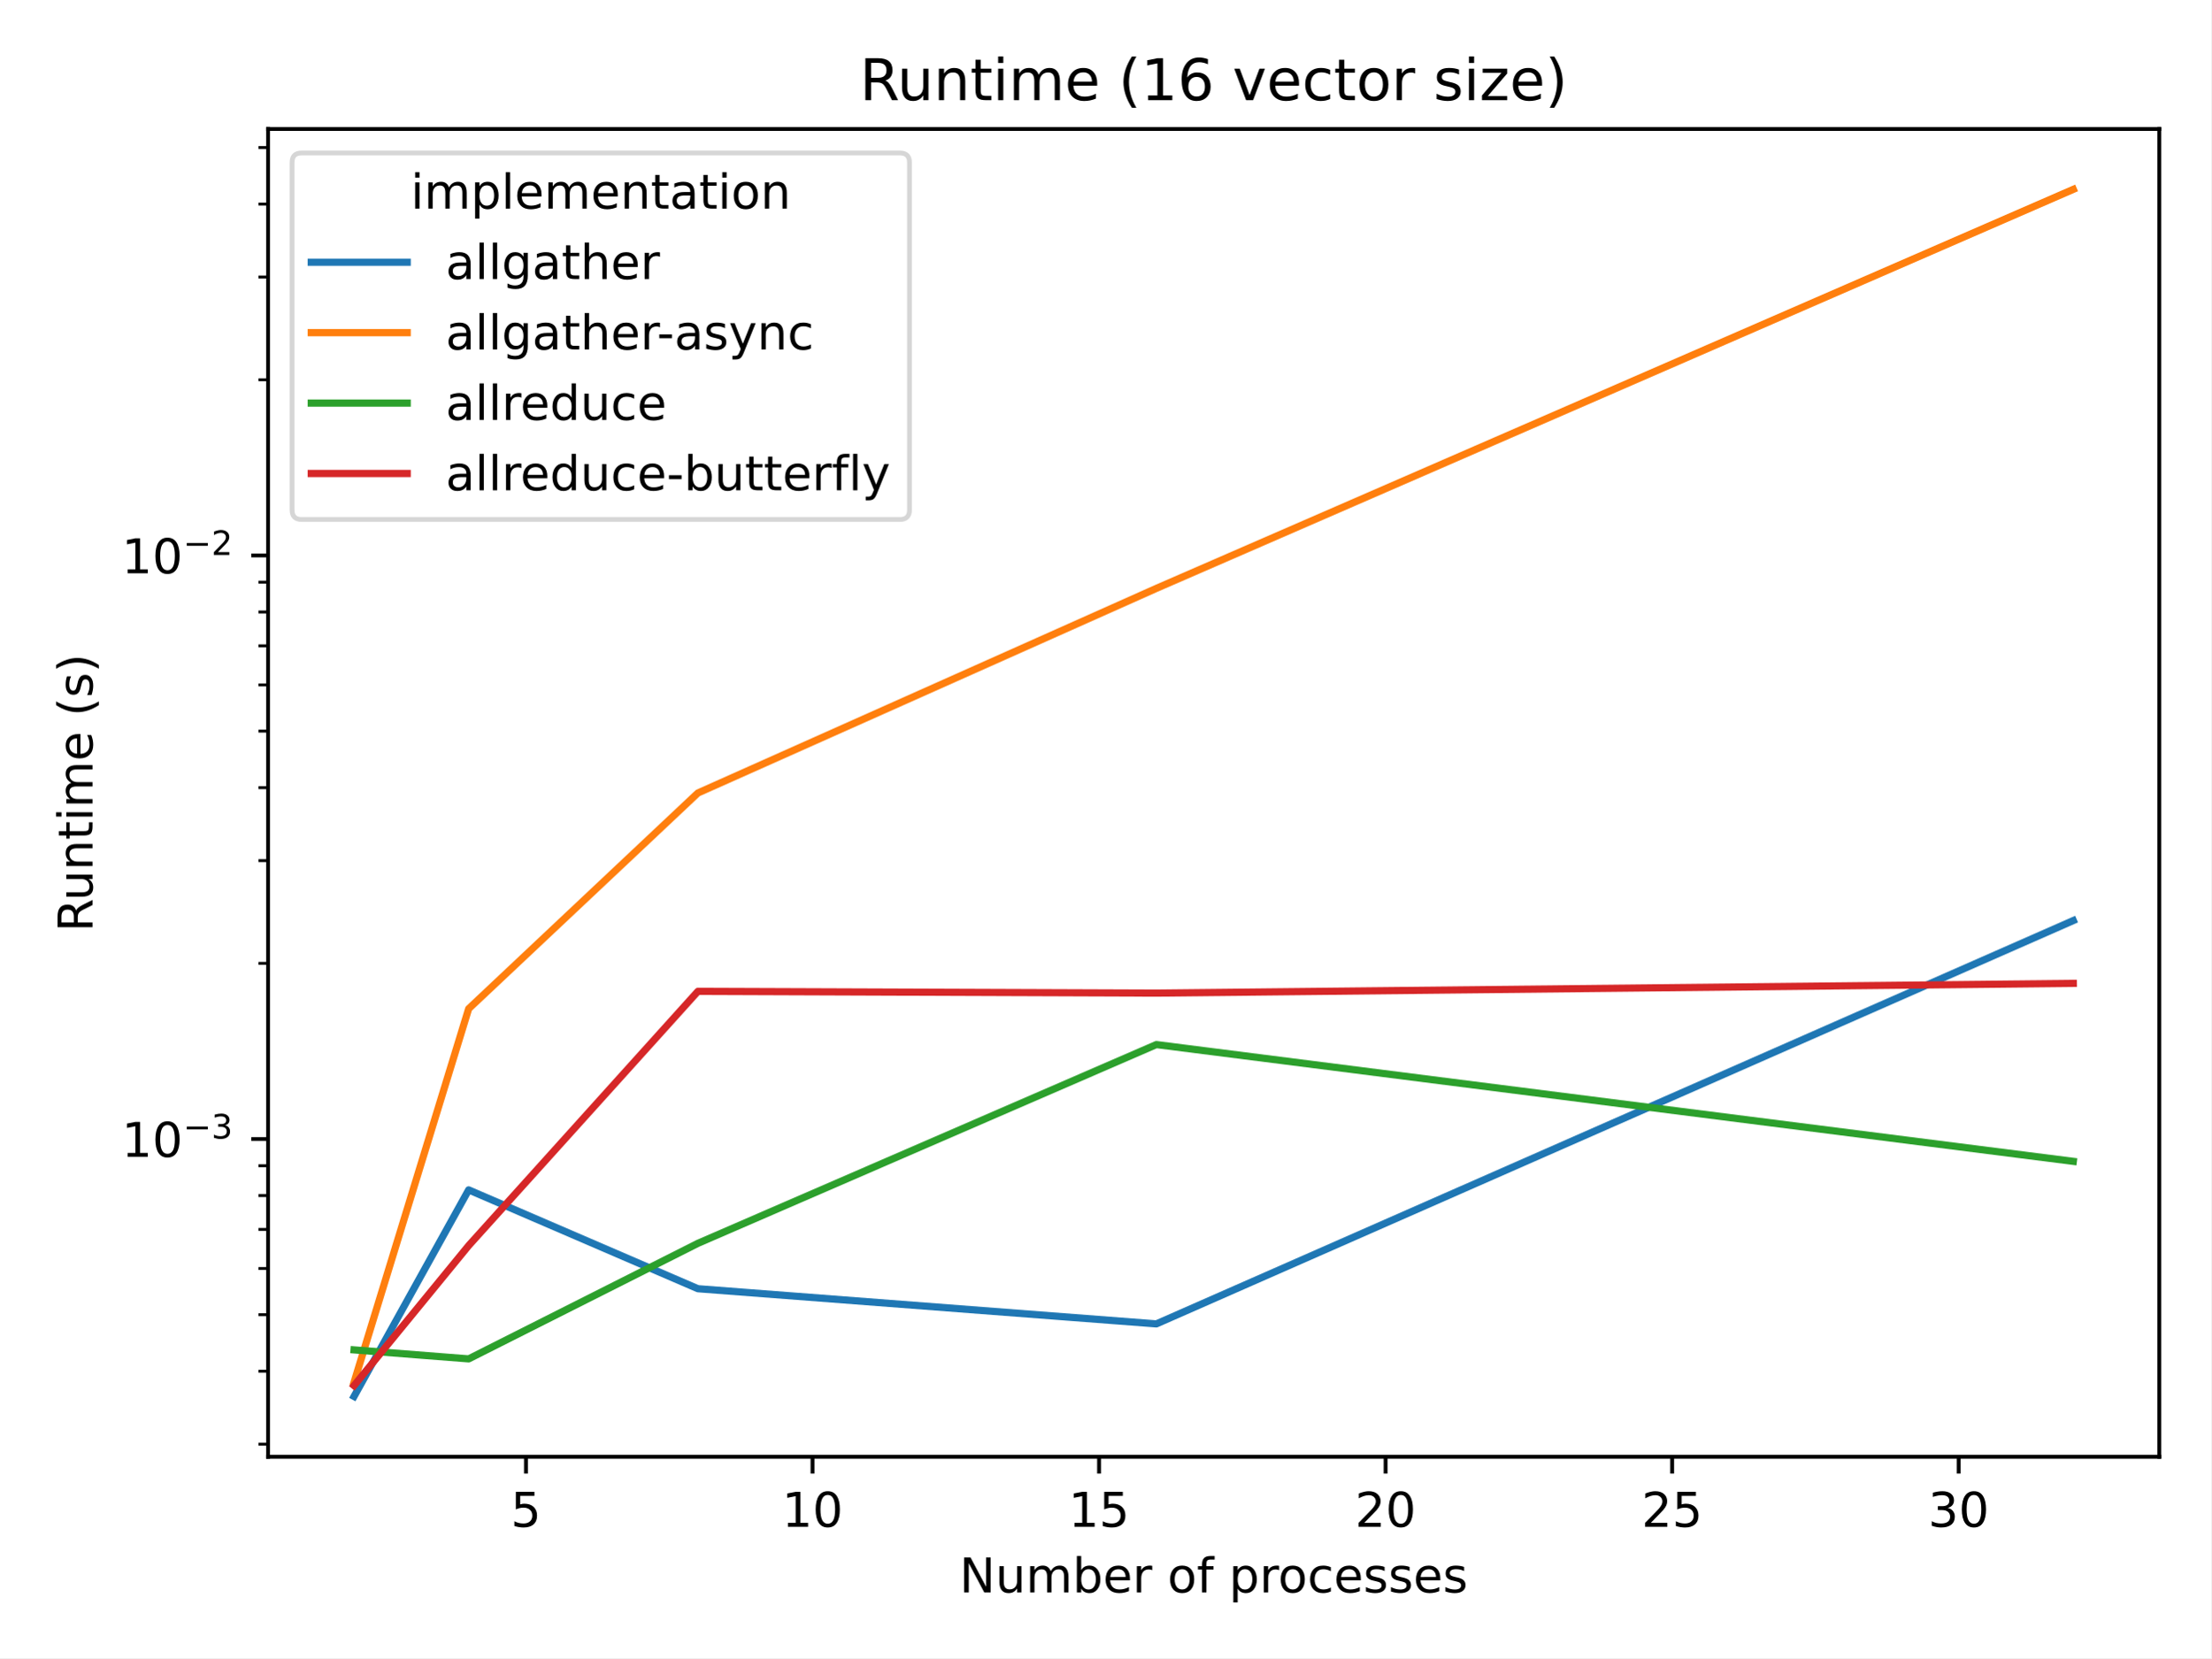
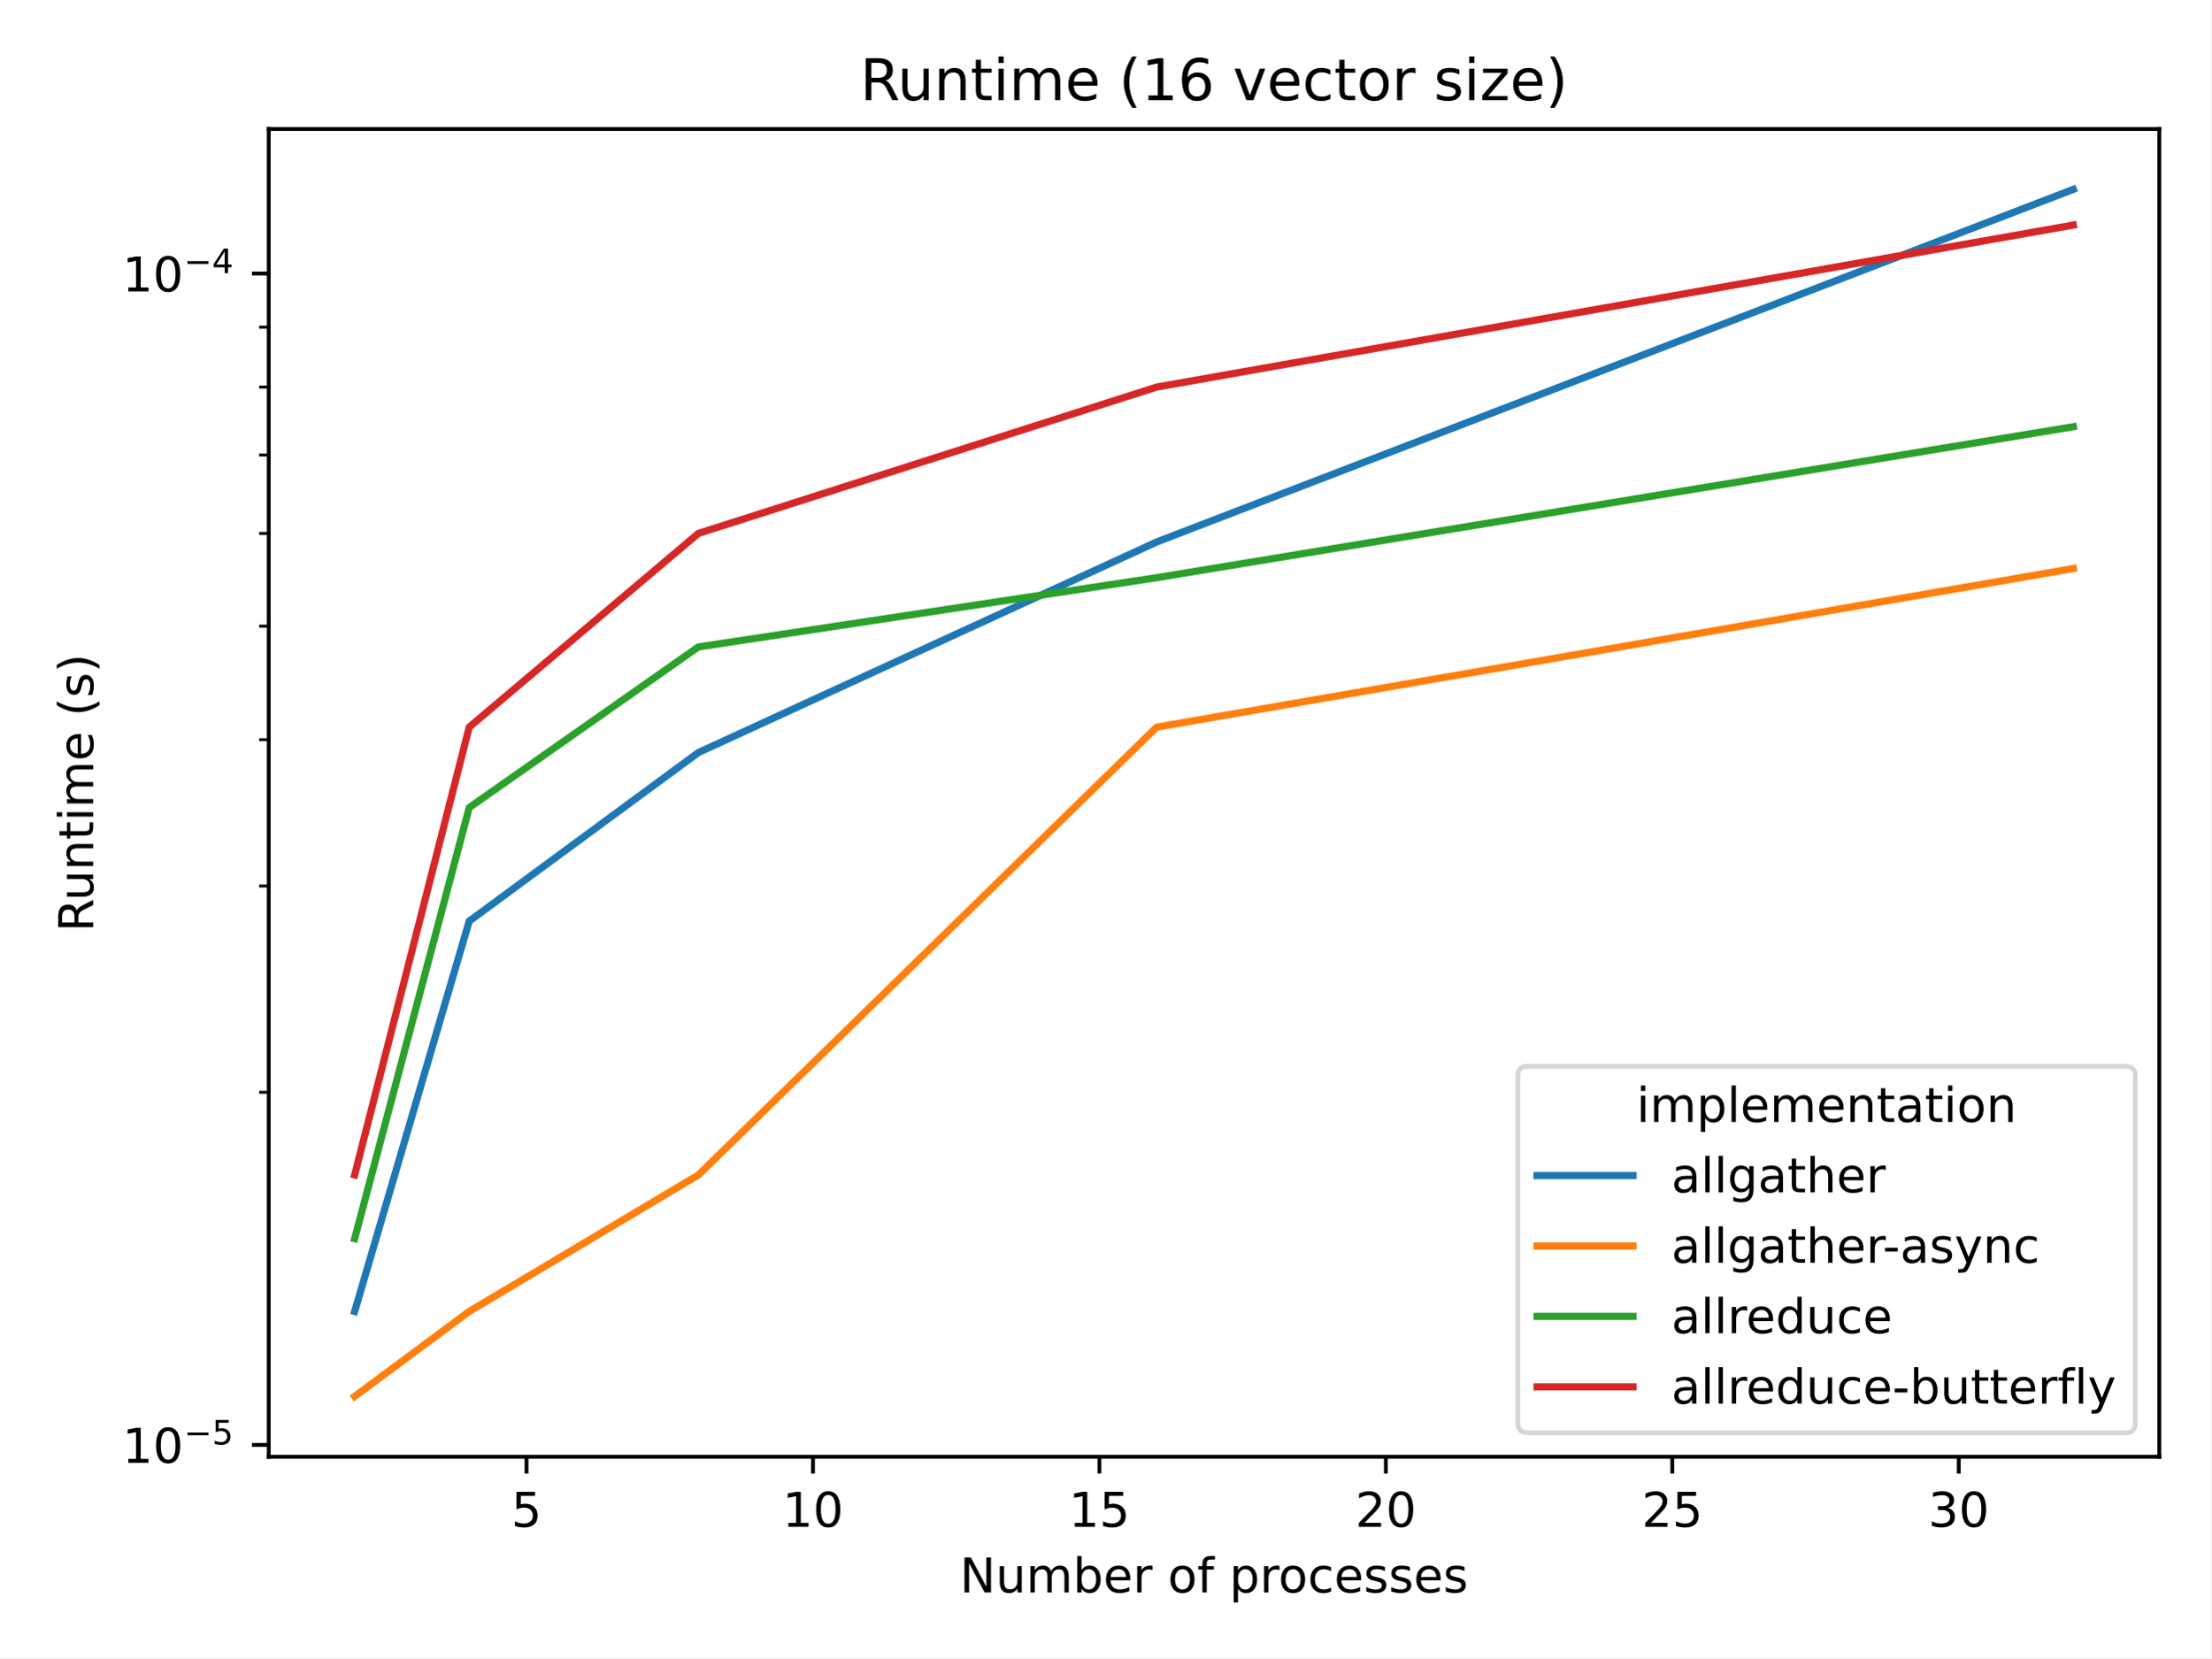
<svg xmlns="http://www.w3.org/2000/svg" xmlns:xlink="http://www.w3.org/1999/xlink" height="345.6pt" version="1.1" viewBox="0 0 460.8 345.6" width="460.8pt">
  <defs>
    <style type="text/css">*{stroke-linecap:butt;stroke-linejoin:round;}</style>
  </defs>
  <g id="figure_1">
    <g id="patch_1">
      <path d="M 0 345.6  L 460.8 345.6  L 460.8 0  L 0 0  z " style="fill:#ffffff;" />
    </g>
    <g id="axes_1">
      <g id="patch_2">
-         <path d="M 55.862 303.64  L 450 303.64  L 450 26.88  L 55.862 26.88  z " style="fill:#ffffff;" />
+         <path d="M 55.997 303.64  L 450 303.64  L 450 26.88  L 55.997 26.88  z " style="fill:#ffffff;" />
      </g>
      <g id="matplotlib.axis_1">
        <g id="xtick_1">
          <g id="line2d_1">
            <defs>
-               <path d="M 0 0  L 0 3.5  " id="maad6f6c522" style="stroke:#000000;stroke-width:0.8;" />
-             </defs>
-             <g>
-               <use style="stroke:#000000;stroke-width:0.8;" x="109.608" xlink:href="#maad6f6c522" y="303.64" />
+               <path d="M 0 0  L 0 3.5  " id="m0030976ac8" style="stroke:#000000;stroke-width:0.8;" />
+             </defs>
+             <g>
+               <use style="stroke:#000000;stroke-width:0.8;" x="109.725" xlink:href="#m0030976ac8" y="303.64" />
            </g>
          </g>
          <g id="text_1">
-             <g transform="translate(106.4269 318.2384)scale(0.1 -0.1)">
+             <g transform="translate(106.5435 318.2384)scale(0.1 -0.1)">
              <defs>
                <path d="M 691 4666  L 3169 4666  L 3169 4134  L 1269 4134  L 1269 2991  Q 1406 3038 1543 3061  Q 1681 3084 1819 3084  Q 2600 3084 3056 2656  Q 3513 2228 3513 1497  Q 3513 744 3044 326  Q 2575 -91 1722 -91  Q 1428 -91 1123 -41  Q 819 9 494 109  L 494 744  Q 775 591 1075 516  Q 1375 441 1709 441  Q 2250 441 2565 725  Q 2881 1009 2881 1497  Q 2881 1984 2565 2268  Q 2250 2553 1709 2553  Q 1456 2553 1204 2497  Q 953 2441 691 2322  L 691 4666  z " id="DejaVuSans-35" transform="scale(0.015625)" />
              </defs>
              <use xlink:href="#DejaVuSans-35" />
            </g>
          </g>
        </g>
        <g id="xtick_2">
          <g id="line2d_2">
            <g>
-               <use style="stroke:#000000;stroke-width:0.8;" x="169.326" xlink:href="#maad6f6c522" y="303.64" />
+               <use style="stroke:#000000;stroke-width:0.8;" x="169.422" xlink:href="#m0030976ac8" y="303.64" />
            </g>
          </g>
          <g id="text_2">
-             <g transform="translate(162.9635 318.2384)scale(0.1 -0.1)">
+             <g transform="translate(163.0596 318.2384)scale(0.1 -0.1)">
              <defs>
                <path d="M 794 531  L 1825 531  L 1825 4091  L 703 3866  L 703 4441  L 1819 4666  L 2450 4666  L 2450 531  L 3481 531  L 3481 0  L 794 0  L 794 531  z " id="DejaVuSans-31" transform="scale(0.015625)" />
                <path d="M 2034 4250  Q 1547 4250 1301 3770  Q 1056 3291 1056 2328  Q 1056 1369 1301 889  Q 1547 409 2034 409  Q 2525 409 2770 889  Q 3016 1369 3016 2328  Q 3016 3291 2770 3770  Q 2525 4250 2034 4250  z M 2034 4750  Q 2819 4750 3233 4129  Q 3647 3509 3647 2328  Q 3647 1150 3233 529  Q 2819 -91 2034 -91  Q 1250 -91 836 529  Q 422 1150 422 2328  Q 422 3509 836 4129  Q 1250 4750 2034 4750  z " id="DejaVuSans-30" transform="scale(0.015625)" />
              </defs>
              <use xlink:href="#DejaVuSans-31" />
              <use x="63.623" xlink:href="#DejaVuSans-30" />
            </g>
          </g>
        </g>
        <g id="xtick_3">
          <g id="line2d_3">
            <g>
-               <use style="stroke:#000000;stroke-width:0.8;" x="229.044" xlink:href="#maad6f6c522" y="303.64" />
+               <use style="stroke:#000000;stroke-width:0.8;" x="229.12" xlink:href="#m0030976ac8" y="303.64" />
            </g>
          </g>
          <g id="text_3">
-             <g transform="translate(222.6814 318.2384)scale(0.1 -0.1)">
+             <g transform="translate(222.7571 318.2384)scale(0.1 -0.1)">
              <use xlink:href="#DejaVuSans-31" />
              <use x="63.623" xlink:href="#DejaVuSans-35" />
            </g>
          </g>
        </g>
        <g id="xtick_4">
          <g id="line2d_4">
            <g>
-               <use style="stroke:#000000;stroke-width:0.8;" x="288.762" xlink:href="#maad6f6c522" y="303.64" />
+               <use style="stroke:#000000;stroke-width:0.8;" x="288.817" xlink:href="#m0030976ac8" y="303.64" />
            </g>
          </g>
          <g id="text_4">
-             <g transform="translate(282.3992 318.2384)scale(0.1 -0.1)">
+             <g transform="translate(282.4545 318.2384)scale(0.1 -0.1)">
              <defs>
                <path d="M 1228 531  L 3431 531  L 3431 0  L 469 0  L 469 531  Q 828 903 1448 1529  Q 2069 2156 2228 2338  Q 2531 2678 2651 2914  Q 2772 3150 2772 3378  Q 2772 3750 2511 3984  Q 2250 4219 1831 4219  Q 1534 4219 1204 4116  Q 875 4013 500 3803  L 500 4441  Q 881 4594 1212 4672  Q 1544 4750 1819 4750  Q 2544 4750 2975 4387  Q 3406 4025 3406 3419  Q 3406 3131 3298 2873  Q 3191 2616 2906 2266  Q 2828 2175 2409 1742  Q 1991 1309 1228 531  z " id="DejaVuSans-32" transform="scale(0.015625)" />
              </defs>
              <use xlink:href="#DejaVuSans-32" />
              <use x="63.623" xlink:href="#DejaVuSans-30" />
            </g>
          </g>
        </g>
        <g id="xtick_5">
          <g id="line2d_5">
            <g>
-               <use style="stroke:#000000;stroke-width:0.8;" x="348.48" xlink:href="#maad6f6c522" y="303.64" />
+               <use style="stroke:#000000;stroke-width:0.8;" x="348.514" xlink:href="#m0030976ac8" y="303.64" />
            </g>
          </g>
          <g id="text_5">
-             <g transform="translate(342.1171 318.2384)scale(0.1 -0.1)">
+             <g transform="translate(342.1519 318.2384)scale(0.1 -0.1)">
              <use xlink:href="#DejaVuSans-32" />
              <use x="63.623" xlink:href="#DejaVuSans-35" />
            </g>
          </g>
        </g>
        <g id="xtick_6">
          <g id="line2d_6">
            <g>
-               <use style="stroke:#000000;stroke-width:0.8;" x="408.197" xlink:href="#maad6f6c522" y="303.64" />
+               <use style="stroke:#000000;stroke-width:0.8;" x="408.212" xlink:href="#m0030976ac8" y="303.64" />
            </g>
          </g>
          <g id="text_6">
-             <g transform="translate(401.835 318.2384)scale(0.1 -0.1)">
+             <g transform="translate(401.8493 318.2384)scale(0.1 -0.1)">
              <defs>
                <path d="M 2597 2516  Q 3050 2419 3304 2112  Q 3559 1806 3559 1356  Q 3559 666 3084 287  Q 2609 -91 1734 -91  Q 1441 -91 1130 -33  Q 819 25 488 141  L 488 750  Q 750 597 1062 519  Q 1375 441 1716 441  Q 2309 441 2620 675  Q 2931 909 2931 1356  Q 2931 1769 2642 2001  Q 2353 2234 1838 2234  L 1294 2234  L 1294 2753  L 1863 2753  Q 2328 2753 2575 2939  Q 2822 3125 2822 3475  Q 2822 3834 2567 4026  Q 2313 4219 1838 4219  Q 1578 4219 1281 4162  Q 984 4106 628 3988  L 628 4550  Q 988 4650 1302 4700  Q 1616 4750 1894 4750  Q 2613 4750 3031 4423  Q 3450 4097 3450 3541  Q 3450 3153 3228 2886  Q 3006 2619 2597 2516  z " id="DejaVuSans-33" transform="scale(0.015625)" />
              </defs>
              <use xlink:href="#DejaVuSans-33" />
              <use x="63.623" xlink:href="#DejaVuSans-30" />
            </g>
          </g>
        </g>
        <g id="text_7">
-           <g transform="translate(199.9545 331.9166)scale(0.1 -0.1)">
+           <g transform="translate(200.022 331.9166)scale(0.1 -0.1)">
            <defs>
              <path d="M 628 4666  L 1478 4666  L 3547 763  L 3547 4666  L 4159 4666  L 4159 0  L 3309 0  L 1241 3903  L 1241 0  L 628 0  L 628 4666  z " id="DejaVuSans-4e" transform="scale(0.015625)" />
              <path d="M 544 1381  L 544 3500  L 1119 3500  L 1119 1403  Q 1119 906 1312 657  Q 1506 409 1894 409  Q 2359 409 2629 706  Q 2900 1003 2900 1516  L 2900 3500  L 3475 3500  L 3475 0  L 2900 0  L 2900 538  Q 2691 219 2414 64  Q 2138 -91 1772 -91  Q 1169 -91 856 284  Q 544 659 544 1381  z M 1991 3584  L 1991 3584  z " id="DejaVuSans-75" transform="scale(0.015625)" />
              <path d="M 3328 2828  Q 3544 3216 3844 3400  Q 4144 3584 4550 3584  Q 5097 3584 5394 3201  Q 5691 2819 5691 2113  L 5691 0  L 5113 0  L 5113 2094  Q 5113 2597 4934 2840  Q 4756 3084 4391 3084  Q 3944 3084 3684 2787  Q 3425 2491 3425 1978  L 3425 0  L 2847 0  L 2847 2094  Q 2847 2600 2669 2842  Q 2491 3084 2119 3084  Q 1678 3084 1418 2786  Q 1159 2488 1159 1978  L 1159 0  L 581 0  L 581 3500  L 1159 3500  L 1159 2956  Q 1356 3278 1631 3431  Q 1906 3584 2284 3584  Q 2666 3584 2933 3390  Q 3200 3197 3328 2828  z " id="DejaVuSans-6d" transform="scale(0.015625)" />
              <path d="M 3116 1747  Q 3116 2381 2855 2742  Q 2594 3103 2138 3103  Q 1681 3103 1420 2742  Q 1159 2381 1159 1747  Q 1159 1113 1420 752  Q 1681 391 2138 391  Q 2594 391 2855 752  Q 3116 1113 3116 1747  z M 1159 2969  Q 1341 3281 1617 3432  Q 1894 3584 2278 3584  Q 2916 3584 3314 3078  Q 3713 2572 3713 1747  Q 3713 922 3314 415  Q 2916 -91 2278 -91  Q 1894 -91 1617 61  Q 1341 213 1159 525  L 1159 0  L 581 0  L 581 4863  L 1159 4863  L 1159 2969  z " id="DejaVuSans-62" transform="scale(0.015625)" />
              <path d="M 3597 1894  L 3597 1613  L 953 1613  Q 991 1019 1311 708  Q 1631 397 2203 397  Q 2534 397 2845 478  Q 3156 559 3463 722  L 3463 178  Q 3153 47 2828 -22  Q 2503 -91 2169 -91  Q 1331 -91 842 396  Q 353 884 353 1716  Q 353 2575 817 3079  Q 1281 3584 2069 3584  Q 2775 3584 3186 3129  Q 3597 2675 3597 1894  z M 3022 2063  Q 3016 2534 2758 2815  Q 2500 3097 2075 3097  Q 1594 3097 1305 2825  Q 1016 2553 972 2059  L 3022 2063  z " id="DejaVuSans-65" transform="scale(0.015625)" />
              <path d="M 2631 2963  Q 2534 3019 2420 3045  Q 2306 3072 2169 3072  Q 1681 3072 1420 2755  Q 1159 2438 1159 1844  L 1159 0  L 581 0  L 581 3500  L 1159 3500  L 1159 2956  Q 1341 3275 1631 3429  Q 1922 3584 2338 3584  Q 2397 3584 2469 3576  Q 2541 3569 2628 3553  L 2631 2963  z " id="DejaVuSans-72" transform="scale(0.015625)" />
              <path id="DejaVuSans-20" transform="scale(0.015625)" />
              <path d="M 1959 3097  Q 1497 3097 1228 2736  Q 959 2375 959 1747  Q 959 1119 1226 758  Q 1494 397 1959 397  Q 2419 397 2687 759  Q 2956 1122 2956 1747  Q 2956 2369 2687 2733  Q 2419 3097 1959 3097  z M 1959 3584  Q 2709 3584 3137 3096  Q 3566 2609 3566 1747  Q 3566 888 3137 398  Q 2709 -91 1959 -91  Q 1206 -91 779 398  Q 353 888 353 1747  Q 353 2609 779 3096  Q 1206 3584 1959 3584  z " id="DejaVuSans-6f" transform="scale(0.015625)" />
              <path d="M 2375 4863  L 2375 4384  L 1825 4384  Q 1516 4384 1395 4259  Q 1275 4134 1275 3809  L 1275 3500  L 2222 3500  L 2222 3053  L 1275 3053  L 1275 0  L 697 0  L 697 3053  L 147 3053  L 147 3500  L 697 3500  L 697 3744  Q 697 4328 969 4595  Q 1241 4863 1831 4863  L 2375 4863  z " id="DejaVuSans-66" transform="scale(0.015625)" />
              <path d="M 1159 525  L 1159 -1331  L 581 -1331  L 581 3500  L 1159 3500  L 1159 2969  Q 1341 3281 1617 3432  Q 1894 3584 2278 3584  Q 2916 3584 3314 3078  Q 3713 2572 3713 1747  Q 3713 922 3314 415  Q 2916 -91 2278 -91  Q 1894 -91 1617 61  Q 1341 213 1159 525  z M 3116 1747  Q 3116 2381 2855 2742  Q 2594 3103 2138 3103  Q 1681 3103 1420 2742  Q 1159 2381 1159 1747  Q 1159 1113 1420 752  Q 1681 391 2138 391  Q 2594 391 2855 752  Q 3116 1113 3116 1747  z " id="DejaVuSans-70" transform="scale(0.015625)" />
              <path d="M 3122 3366  L 3122 2828  Q 2878 2963 2633 3030  Q 2388 3097 2138 3097  Q 1578 3097 1268 2742  Q 959 2388 959 1747  Q 959 1106 1268 751  Q 1578 397 2138 397  Q 2388 397 2633 464  Q 2878 531 3122 666  L 3122 134  Q 2881 22 2623 -34  Q 2366 -91 2075 -91  Q 1284 -91 818 406  Q 353 903 353 1747  Q 353 2603 823 3093  Q 1294 3584 2113 3584  Q 2378 3584 2631 3529  Q 2884 3475 3122 3366  z " id="DejaVuSans-63" transform="scale(0.015625)" />
              <path d="M 2834 3397  L 2834 2853  Q 2591 2978 2328 3040  Q 2066 3103 1784 3103  Q 1356 3103 1142 2972  Q 928 2841 928 2578  Q 928 2378 1081 2264  Q 1234 2150 1697 2047  L 1894 2003  Q 2506 1872 2764 1633  Q 3022 1394 3022 966  Q 3022 478 2636 193  Q 2250 -91 1575 -91  Q 1294 -91 989 -36  Q 684 19 347 128  L 347 722  Q 666 556 975 473  Q 1284 391 1588 391  Q 1994 391 2212 530  Q 2431 669 2431 922  Q 2431 1156 2273 1281  Q 2116 1406 1581 1522  L 1381 1569  Q 847 1681 609 1914  Q 372 2147 372 2553  Q 372 3047 722 3315  Q 1072 3584 1716 3584  Q 2034 3584 2315 3537  Q 2597 3491 2834 3397  z " id="DejaVuSans-73" transform="scale(0.015625)" />
            </defs>
            <use xlink:href="#DejaVuSans-4e" />
            <use x="74.805" xlink:href="#DejaVuSans-75" />
            <use x="138.184" xlink:href="#DejaVuSans-6d" />
            <use x="235.596" xlink:href="#DejaVuSans-62" />
            <use x="299.072" xlink:href="#DejaVuSans-65" />
            <use x="360.596" xlink:href="#DejaVuSans-72" />
            <use x="401.709" xlink:href="#DejaVuSans-20" />
            <use x="433.496" xlink:href="#DejaVuSans-6f" />
            <use x="494.678" xlink:href="#DejaVuSans-66" />
            <use x="529.883" xlink:href="#DejaVuSans-20" />
            <use x="561.67" xlink:href="#DejaVuSans-70" />
            <use x="625.146" xlink:href="#DejaVuSans-72" />
            <use x="664.01" xlink:href="#DejaVuSans-6f" />
            <use x="725.191" xlink:href="#DejaVuSans-63" />
            <use x="780.172" xlink:href="#DejaVuSans-65" />
            <use x="841.695" xlink:href="#DejaVuSans-73" />
            <use x="893.795" xlink:href="#DejaVuSans-73" />
            <use x="945.895" xlink:href="#DejaVuSans-65" />
            <use x="1007.418" xlink:href="#DejaVuSans-73" />
          </g>
        </g>
      </g>
      <g id="matplotlib.axis_2">
        <g id="ytick_1">
          <g id="line2d_7">
            <defs>
-               <path d="M 0 0  L -3.5 0  " id="m3a65d81399" style="stroke:#000000;stroke-width:0.8;" />
-             </defs>
-             <g>
-               <use style="stroke:#000000;stroke-width:0.8;" x="55.862" xlink:href="#m3a65d81399" y="237.41" />
+               <path d="M 0 0  L -3.5 0  " id="m71961cec81" style="stroke:#000000;stroke-width:0.8;" />
+             </defs>
+             <g>
+               <use style="stroke:#000000;stroke-width:0.8;" x="55.997" xlink:href="#m71961cec81" y="301.166" />
            </g>
          </g>
          <g id="text_8">
-             <g transform="translate(25.36205 241.2093)scale(0.1 -0.1)">
+             <g transform="translate(25.49705 304.9655)scale(0.1 -0.1)">
              <defs>
                <path d="M 678 2272  L 4684 2272  L 4684 1741  L 678 1741  L 678 2272  z " id="DejaVuSans-2212" transform="scale(0.015625)" />
              </defs>
-               <use transform="translate(0 0.765625)" xlink:href="#DejaVuSans-31" />
-               <use transform="translate(63.62305 0.765625)" xlink:href="#DejaVuSans-30" />
-               <use transform="translate(128.2031 39.04688)scale(0.7)" xlink:href="#DejaVuSans-2212" />
-               <use transform="translate(186.8555 39.04688)scale(0.7)" xlink:href="#DejaVuSans-33" />
+               <use transform="translate(0 0.684375)" xlink:href="#DejaVuSans-31" />
+               <use transform="translate(63.62305 0.684375)" xlink:href="#DejaVuSans-30" />
+               <use transform="translate(128.2031 38.96563)scale(0.7)" xlink:href="#DejaVuSans-2212" />
+               <use transform="translate(186.8555 38.96563)scale(0.7)" xlink:href="#DejaVuSans-35" />
            </g>
          </g>
        </g>
        <g id="ytick_2">
          <g id="line2d_8">
            <g>
-               <use style="stroke:#000000;stroke-width:0.8;" x="55.862" xlink:href="#m3a65d81399" y="115.769" />
+               <use style="stroke:#000000;stroke-width:0.8;" x="55.997" xlink:href="#m71961cec81" y="57.01" />
            </g>
          </g>
          <g id="text_9">
-             <g transform="translate(25.36205 119.5684)scale(0.1 -0.1)">
-               <use transform="translate(0 0.765625)" xlink:href="#DejaVuSans-31" />
-               <use transform="translate(63.62305 0.765625)" xlink:href="#DejaVuSans-30" />
-               <use transform="translate(128.2031 39.04688)scale(0.7)" xlink:href="#DejaVuSans-2212" />
-               <use transform="translate(186.8555 39.04688)scale(0.7)" xlink:href="#DejaVuSans-32" />
+             <g transform="translate(25.49705 60.80963)scale(0.1 -0.1)">
+               <defs>
+                 <path d="M 2419 4116  L 825 1625  L 2419 1625  L 2419 4116  z M 2253 4666  L 3047 4666  L 3047 1625  L 3713 1625  L 3713 1100  L 3047 1100  L 3047 0  L 2419 0  L 2419 1100  L 313 1100  L 313 1709  L 2253 4666  z " id="DejaVuSans-34" transform="scale(0.015625)" />
+               </defs>
+               <use transform="translate(0 0.684375)" xlink:href="#DejaVuSans-31" />
+               <use transform="translate(63.62305 0.684375)" xlink:href="#DejaVuSans-30" />
+               <use transform="translate(128.2031 38.96563)scale(0.7)" xlink:href="#DejaVuSans-2212" />
+               <use transform="translate(186.8555 38.96563)scale(0.7)" xlink:href="#DejaVuSans-34" />
            </g>
          </g>
        </g>
        <g id="ytick_3">
          <g id="line2d_9">
            <defs>
-               <path d="M 0 0  L -2 0  " id="mb034d1aa87" style="stroke:#000000;stroke-width:0.6;" />
-             </defs>
-             <g>
-               <use style="stroke:#000000;stroke-width:0.6;" x="55.862" xlink:href="#mb034d1aa87" y="301.014" />
+               <path d="M 0 0  L -2 0  " id="me37817bc65" style="stroke:#000000;stroke-width:0.6;" />
+             </defs>
+             <g>
+               <use style="stroke:#000000;stroke-width:0.6;" x="55.997" xlink:href="#me37817bc65" y="227.668" />
            </g>
          </g>
        </g>
        <g id="ytick_4">
          <g id="line2d_10">
            <g>
-               <use style="stroke:#000000;stroke-width:0.6;" x="55.862" xlink:href="#mb034d1aa87" y="285.816" />
+               <use style="stroke:#000000;stroke-width:0.6;" x="55.997" xlink:href="#me37817bc65" y="184.674" />
            </g>
          </g>
        </g>
        <g id="ytick_5">
          <g id="line2d_11">
            <g>
-               <use style="stroke:#000000;stroke-width:0.6;" x="55.862" xlink:href="#mb034d1aa87" y="274.028" />
+               <use style="stroke:#000000;stroke-width:0.6;" x="55.997" xlink:href="#me37817bc65" y="154.17" />
            </g>
          </g>
        </g>
        <g id="ytick_6">
          <g id="line2d_12">
            <g>
-               <use style="stroke:#000000;stroke-width:0.6;" x="55.862" xlink:href="#mb034d1aa87" y="264.396" />
+               <use style="stroke:#000000;stroke-width:0.6;" x="55.997" xlink:href="#me37817bc65" y="130.509" />
            </g>
          </g>
        </g>
        <g id="ytick_7">
          <g id="line2d_13">
            <g>
-               <use style="stroke:#000000;stroke-width:0.6;" x="55.862" xlink:href="#mb034d1aa87" y="256.252" />
+               <use style="stroke:#000000;stroke-width:0.6;" x="55.997" xlink:href="#me37817bc65" y="111.176" />
            </g>
          </g>
        </g>
        <g id="ytick_8">
          <g id="line2d_14">
            <g>
-               <use style="stroke:#000000;stroke-width:0.6;" x="55.862" xlink:href="#mb034d1aa87" y="249.198" />
+               <use style="stroke:#000000;stroke-width:0.6;" x="55.997" xlink:href="#me37817bc65" y="94.831" />
            </g>
          </g>
        </g>
        <g id="ytick_9">
          <g id="line2d_15">
            <g>
-               <use style="stroke:#000000;stroke-width:0.6;" x="55.862" xlink:href="#mb034d1aa87" y="242.976" />
+               <use style="stroke:#000000;stroke-width:0.6;" x="55.997" xlink:href="#me37817bc65" y="80.672" />
            </g>
          </g>
        </g>
        <g id="ytick_10">
          <g id="line2d_16">
            <g>
-               <use style="stroke:#000000;stroke-width:0.6;" x="55.862" xlink:href="#mb034d1aa87" y="200.793" />
-             </g>
-           </g>
-         </g>
-         <g id="ytick_11">
-           <g id="line2d_17">
-             <g>
-               <use style="stroke:#000000;stroke-width:0.6;" x="55.862" xlink:href="#mb034d1aa87" y="179.373" />
-             </g>
-           </g>
-         </g>
-         <g id="ytick_12">
-           <g id="line2d_18">
-             <g>
-               <use style="stroke:#000000;stroke-width:0.6;" x="55.862" xlink:href="#mb034d1aa87" y="164.175" />
-             </g>
-           </g>
-         </g>
-         <g id="ytick_13">
-           <g id="line2d_19">
-             <g>
-               <use style="stroke:#000000;stroke-width:0.6;" x="55.862" xlink:href="#mb034d1aa87" y="152.387" />
-             </g>
-           </g>
-         </g>
-         <g id="ytick_14">
-           <g id="line2d_20">
-             <g>
-               <use style="stroke:#000000;stroke-width:0.6;" x="55.862" xlink:href="#mb034d1aa87" y="142.755" />
-             </g>
-           </g>
-         </g>
-         <g id="ytick_15">
-           <g id="line2d_21">
-             <g>
-               <use style="stroke:#000000;stroke-width:0.6;" x="55.862" xlink:href="#mb034d1aa87" y="134.612" />
-             </g>
-           </g>
-         </g>
-         <g id="ytick_16">
-           <g id="line2d_22">
-             <g>
-               <use style="stroke:#000000;stroke-width:0.6;" x="55.862" xlink:href="#mb034d1aa87" y="127.557" />
-             </g>
-           </g>
-         </g>
-         <g id="ytick_17">
-           <g id="line2d_23">
-             <g>
-               <use style="stroke:#000000;stroke-width:0.6;" x="55.862" xlink:href="#mb034d1aa87" y="121.335" />
-             </g>
-           </g>
-         </g>
-         <g id="ytick_18">
-           <g id="line2d_24">
-             <g>
-               <use style="stroke:#000000;stroke-width:0.6;" x="55.862" xlink:href="#mb034d1aa87" y="79.152" />
-             </g>
-           </g>
-         </g>
-         <g id="ytick_19">
-           <g id="line2d_25">
-             <g>
-               <use style="stroke:#000000;stroke-width:0.6;" x="55.862" xlink:href="#mb034d1aa87" y="57.732" />
-             </g>
-           </g>
-         </g>
-         <g id="ytick_20">
-           <g id="line2d_26">
-             <g>
-               <use style="stroke:#000000;stroke-width:0.6;" x="55.862" xlink:href="#mb034d1aa87" y="42.534" />
-             </g>
-           </g>
-         </g>
-         <g id="ytick_21">
-           <g id="line2d_27">
-             <g>
-               <use style="stroke:#000000;stroke-width:0.6;" x="55.862" xlink:href="#mb034d1aa87" y="30.746" />
+               <use style="stroke:#000000;stroke-width:0.6;" x="55.997" xlink:href="#me37817bc65" y="68.182" />
            </g>
          </g>
        </g>
        <g id="text_10">
-           <g transform="translate(19.28237 194.2381)rotate(-90)scale(0.1 -0.1)">
+           <g transform="translate(19.41737 194.2381)rotate(-90)scale(0.1 -0.1)">
            <defs>
              <path d="M 2841 2188  Q 3044 2119 3236 1894  Q 3428 1669 3622 1275  L 4263 0  L 3584 0  L 2988 1197  Q 2756 1666 2539 1819  Q 2322 1972 1947 1972  L 1259 1972  L 1259 0  L 628 0  L 628 4666  L 2053 4666  Q 2853 4666 3247 4331  Q 3641 3997 3641 3322  Q 3641 2881 3436 2590  Q 3231 2300 2841 2188  z M 1259 4147  L 1259 2491  L 2053 2491  Q 2509 2491 2742 2702  Q 2975 2913 2975 3322  Q 2975 3731 2742 3939  Q 2509 4147 2053 4147  L 1259 4147  z " id="DejaVuSans-52" transform="scale(0.015625)" />
              <path d="M 3513 2113  L 3513 0  L 2938 0  L 2938 2094  Q 2938 2591 2744 2837  Q 2550 3084 2163 3084  Q 1697 3084 1428 2787  Q 1159 2491 1159 1978  L 1159 0  L 581 0  L 581 3500  L 1159 3500  L 1159 2956  Q 1366 3272 1645 3428  Q 1925 3584 2291 3584  Q 2894 3584 3203 3211  Q 3513 2838 3513 2113  z " id="DejaVuSans-6e" transform="scale(0.015625)" />
              <path d="M 1172 4494  L 1172 3500  L 2356 3500  L 2356 3053  L 1172 3053  L 1172 1153  Q 1172 725 1289 603  Q 1406 481 1766 481  L 2356 481  L 2356 0  L 1766 0  Q 1100 0 847 248  Q 594 497 594 1153  L 594 3053  L 172 3053  L 172 3500  L 594 3500  L 594 4494  L 1172 4494  z " id="DejaVuSans-74" transform="scale(0.015625)" />
              <path d="M 603 3500  L 1178 3500  L 1178 0  L 603 0  L 603 3500  z M 603 4863  L 1178 4863  L 1178 4134  L 603 4134  L 603 4863  z " id="DejaVuSans-69" transform="scale(0.015625)" />
              <path d="M 1984 4856  Q 1566 4138 1362 3434  Q 1159 2731 1159 2009  Q 1159 1288 1364 580  Q 1569 -128 1984 -844  L 1484 -844  Q 1016 -109 783 600  Q 550 1309 550 2009  Q 550 2706 781 3412  Q 1013 4119 1484 4856  L 1984 4856  z " id="DejaVuSans-28" transform="scale(0.015625)" />
              <path d="M 513 4856  L 1013 4856  Q 1481 4119 1714 3412  Q 1947 2706 1947 2009  Q 1947 1309 1714 600  Q 1481 -109 1013 -844  L 513 -844  Q 928 -128 1133 580  Q 1338 1288 1338 2009  Q 1338 2731 1133 3434  Q 928 4138 513 4856  z " id="DejaVuSans-29" transform="scale(0.015625)" />
            </defs>
            <use xlink:href="#DejaVuSans-52" />
            <use x="64.982" xlink:href="#DejaVuSans-75" />
            <use x="128.361" xlink:href="#DejaVuSans-6e" />
            <use x="191.74" xlink:href="#DejaVuSans-74" />
            <use x="230.949" xlink:href="#DejaVuSans-69" />
            <use x="258.732" xlink:href="#DejaVuSans-6d" />
            <use x="356.145" xlink:href="#DejaVuSans-65" />
            <use x="417.668" xlink:href="#DejaVuSans-20" />
            <use x="449.455" xlink:href="#DejaVuSans-28" />
            <use x="488.469" xlink:href="#DejaVuSans-73" />
            <use x="540.568" xlink:href="#DejaVuSans-29" />
          </g>
        </g>
      </g>
-       <g id="line2d_28">
-         <path clip-path="url(#p0c0f00046e)" d="M 73.777 291.06  L 97.665 248.01  L 145.439 268.61  L 240.987 275.943  L 432.085 191.87  " style="fill:none;stroke:#1f77b4;stroke-linecap:square;stroke-width:1.5;" />
-       </g>
-       <g id="line2d_29">
-         <path clip-path="url(#p0c0f00046e)" d="M 73.777 288.11  L 97.665 210.255  L 145.439 165.283  L 240.987 122.634  L 432.085 39.46  " style="fill:none;stroke:#ff7f0e;stroke-linecap:square;stroke-width:1.5;" />
-       </g>
-       <g id="line2d_30">
-         <path clip-path="url(#p0c0f00046e)" d="M 73.777 281.36  L 97.665 283.238  L 145.439 259.153  L 240.987 217.723  L 432.085 242.068  " style="fill:none;stroke:#2ca02c;stroke-linecap:square;stroke-width:1.5;" />
-       </g>
-       <g id="line2d_31">
-         <path clip-path="url(#p0c0f00046e)" d="M 73.777 288.804  L 97.665 259.618  L 145.439 206.629  L 240.987 206.996  L 432.085 204.968  " style="fill:none;stroke:#d62728;stroke-linecap:square;stroke-width:1.5;" />
+       <g id="line2d_17">
+         <path clip-path="url(#p69c3932d08)" d="M 73.906 273.346  L 97.785 191.99  L 145.543 156.854  L 241.059 112.958  L 432.091 39.46  " style="fill:none;stroke:#1f77b4;stroke-linecap:square;stroke-width:1.5;" />
+       </g>
+       <g id="line2d_18">
+         <path clip-path="url(#p69c3932d08)" d="M 73.906 291.06  L 97.785 273.346  L 145.543 244.901  L 241.059 151.552  L 432.091 118.492  " style="fill:none;stroke:#ff7f0e;stroke-linecap:square;stroke-width:1.5;" />
+       </g>
+       <g id="line2d_19">
+         <path clip-path="url(#p69c3932d08)" d="M 73.906 258.173  L 97.785 168.329  L 145.543 134.837  L 241.059 120.402  L 432.091 88.938  " style="fill:none;stroke:#2ca02c;stroke-linecap:square;stroke-width:1.5;" />
+       </g>
+       <g id="line2d_20">
+         <path clip-path="url(#p69c3932d08)" d="M 73.906 244.901  L 97.785 151.552  L 145.543 111.176  L 241.059 80.672  L 432.091 46.904  " style="fill:none;stroke:#d62728;stroke-linecap:square;stroke-width:1.5;" />
      </g>
      <g id="patch_3">
-         <path d="M 55.862 303.64  L 55.862 26.88  " style="fill:none;stroke:#000000;stroke-linecap:square;stroke-linejoin:miter;stroke-width:0.8;" />
+         <path d="M 55.997 303.64  L 55.997 26.88  " style="fill:none;stroke:#000000;stroke-linecap:square;stroke-linejoin:miter;stroke-width:0.8;" />
      </g>
      <g id="patch_4">
        <path d="M 450 303.64  L 450 26.88  " style="fill:none;stroke:#000000;stroke-linecap:square;stroke-linejoin:miter;stroke-width:0.8;" />
      </g>
      <g id="patch_5">
-         <path d="M 55.862 303.64  L 450 303.64  " style="fill:none;stroke:#000000;stroke-linecap:square;stroke-linejoin:miter;stroke-width:0.8;" />
+         <path d="M 55.997 303.64  L 450 303.64  " style="fill:none;stroke:#000000;stroke-linecap:square;stroke-linejoin:miter;stroke-width:0.8;" />
      </g>
      <g id="patch_6">
-         <path d="M 55.862 26.88  L 450 26.88  " style="fill:none;stroke:#000000;stroke-linecap:square;stroke-linejoin:miter;stroke-width:0.8;" />
+         <path d="M 55.997 26.88  L 450 26.88  " style="fill:none;stroke:#000000;stroke-linecap:square;stroke-linejoin:miter;stroke-width:0.8;" />
      </g>
      <g id="text_11">
-         <g transform="translate(179.1685 20.88)scale(0.12 -0.12)">
+         <g transform="translate(179.236 20.88)scale(0.12 -0.12)">
          <defs>
            <path d="M 2113 2584  Q 1688 2584 1439 2293  Q 1191 2003 1191 1497  Q 1191 994 1439 701  Q 1688 409 2113 409  Q 2538 409 2786 701  Q 3034 994 3034 1497  Q 3034 2003 2786 2293  Q 2538 2584 2113 2584  z M 3366 4563  L 3366 3988  Q 3128 4100 2886 4159  Q 2644 4219 2406 4219  Q 1781 4219 1451 3797  Q 1122 3375 1075 2522  Q 1259 2794 1537 2939  Q 1816 3084 2150 3084  Q 2853 3084 3261 2657  Q 3669 2231 3669 1497  Q 3669 778 3244 343  Q 2819 -91 2113 -91  Q 1303 -91 875 529  Q 447 1150 447 2328  Q 447 3434 972 4092  Q 1497 4750 2381 4750  Q 2619 4750 2861 4703  Q 3103 4656 3366 4563  z " id="DejaVuSans-36" transform="scale(0.015625)" />
            <path d="M 191 3500  L 800 3500  L 1894 563  L 2988 3500  L 3597 3500  L 2284 0  L 1503 0  L 191 3500  z " id="DejaVuSans-76" transform="scale(0.015625)" />
            <path d="M 353 3500  L 3084 3500  L 3084 2975  L 922 459  L 3084 459  L 3084 0  L 275 0  L 275 525  L 2438 3041  L 353 3041  L 353 3500  z " id="DejaVuSans-7a" transform="scale(0.015625)" />
          </defs>
          <use xlink:href="#DejaVuSans-52" />
          <use x="64.982" xlink:href="#DejaVuSans-75" />
          <use x="128.361" xlink:href="#DejaVuSans-6e" />
          <use x="191.74" xlink:href="#DejaVuSans-74" />
          <use x="230.949" xlink:href="#DejaVuSans-69" />
          <use x="258.732" xlink:href="#DejaVuSans-6d" />
          <use x="356.145" xlink:href="#DejaVuSans-65" />
          <use x="417.668" xlink:href="#DejaVuSans-20" />
          <use x="449.455" xlink:href="#DejaVuSans-28" />
          <use x="488.469" xlink:href="#DejaVuSans-31" />
          <use x="552.092" xlink:href="#DejaVuSans-36" />
          <use x="615.715" xlink:href="#DejaVuSans-20" />
          <use x="647.502" xlink:href="#DejaVuSans-76" />
          <use x="706.682" xlink:href="#DejaVuSans-65" />
          <use x="768.205" xlink:href="#DejaVuSans-63" />
          <use x="823.186" xlink:href="#DejaVuSans-74" />
          <use x="862.395" xlink:href="#DejaVuSans-6f" />
          <use x="923.576" xlink:href="#DejaVuSans-72" />
          <use x="964.689" xlink:href="#DejaVuSans-20" />
          <use x="996.477" xlink:href="#DejaVuSans-73" />
          <use x="1048.576" xlink:href="#DejaVuSans-69" />
          <use x="1076.359" xlink:href="#DejaVuSans-7a" />
          <use x="1128.85" xlink:href="#DejaVuSans-65" />
          <use x="1190.373" xlink:href="#DejaVuSans-29" />
        </g>
      </g>
      <g id="legend_1">
        <g id="patch_7">
-           <path d="M 62.862 108.271  L 187.539 108.271  Q 189.539 108.271 189.539 106.271  L 189.539 33.88  Q 189.539 31.88 187.539 31.88  L 62.862 31.88  Q 60.862 31.88 60.862 33.88  L 60.862 106.271  Q 60.862 108.271 62.862 108.271  z " style="fill:#ffffff;opacity:0.8;stroke:#cccccc;stroke-linejoin:miter;" />
+           <path d="M 318.323 298.64  L 443 298.64  Q 445 298.64 445 296.64  L 445 224.249  Q 445 222.249 443 222.249  L 318.323 222.249  Q 316.323 222.249 316.323 224.249  L 316.323 296.64  Q 316.323 298.64 318.323 298.64  z " style="fill:#ffffff;opacity:0.8;stroke:#cccccc;stroke-linejoin:miter;" />
        </g>
        <g id="text_12">
-           <g transform="translate(85.58393 43.47844)scale(0.1 -0.1)">
+           <g transform="translate(341.0453 233.8478)scale(0.1 -0.1)">
            <defs>
              <path d="M 603 4863  L 1178 4863  L 1178 0  L 603 0  L 603 4863  z " id="DejaVuSans-6c" transform="scale(0.015625)" />
              <path d="M 2194 1759  Q 1497 1759 1228 1600  Q 959 1441 959 1056  Q 959 750 1161 570  Q 1363 391 1709 391  Q 2188 391 2477 730  Q 2766 1069 2766 1631  L 2766 1759  L 2194 1759  z M 3341 1997  L 3341 0  L 2766 0  L 2766 531  Q 2569 213 2275 61  Q 1981 -91 1556 -91  Q 1019 -91 701 211  Q 384 513 384 1019  Q 384 1609 779 1909  Q 1175 2209 1959 2209  L 2766 2209  L 2766 2266  Q 2766 2663 2505 2880  Q 2244 3097 1772 3097  Q 1472 3097 1187 3025  Q 903 2953 641 2809  L 641 3341  Q 956 3463 1253 3523  Q 1550 3584 1831 3584  Q 2591 3584 2966 3190  Q 3341 2797 3341 1997  z " id="DejaVuSans-61" transform="scale(0.015625)" />
            </defs>
            <use xlink:href="#DejaVuSans-69" />
            <use x="27.783" xlink:href="#DejaVuSans-6d" />
            <use x="125.195" xlink:href="#DejaVuSans-70" />
            <use x="188.672" xlink:href="#DejaVuSans-6c" />
            <use x="216.455" xlink:href="#DejaVuSans-65" />
            <use x="277.979" xlink:href="#DejaVuSans-6d" />
            <use x="375.391" xlink:href="#DejaVuSans-65" />
            <use x="436.914" xlink:href="#DejaVuSans-6e" />
            <use x="500.293" xlink:href="#DejaVuSans-74" />
            <use x="539.502" xlink:href="#DejaVuSans-61" />
            <use x="600.781" xlink:href="#DejaVuSans-74" />
            <use x="639.99" xlink:href="#DejaVuSans-69" />
            <use x="667.773" xlink:href="#DejaVuSans-6f" />
            <use x="728.955" xlink:href="#DejaVuSans-6e" />
          </g>
        </g>
-         <g id="line2d_32">
-           <path d="M 64.862 54.657  L 84.862 54.657  " style="fill:none;stroke:#1f77b4;stroke-linecap:square;stroke-width:1.5;" />
-         </g>
-         <g id="line2d_33" />
+         <g id="line2d_21">
+           <path d="M 320.323 245.026  L 340.323 245.026  " style="fill:none;stroke:#1f77b4;stroke-linecap:square;stroke-width:1.5;" />
+         </g>
+         <g id="line2d_22" />
        <g id="text_13">
-           <g transform="translate(92.86205 58.15656)scale(0.1 -0.1)">
+           <g transform="translate(348.3234 248.5259)scale(0.1 -0.1)">
            <defs>
              <path d="M 2906 1791  Q 2906 2416 2648 2759  Q 2391 3103 1925 3103  Q 1463 3103 1205 2759  Q 947 2416 947 1791  Q 947 1169 1205 825  Q 1463 481 1925 481  Q 2391 481 2648 825  Q 2906 1169 2906 1791  z M 3481 434  Q 3481 -459 3084 -895  Q 2688 -1331 1869 -1331  Q 1566 -1331 1297 -1286  Q 1028 -1241 775 -1147  L 775 -588  Q 1028 -725 1275 -790  Q 1522 -856 1778 -856  Q 2344 -856 2625 -561  Q 2906 -266 2906 331  L 2906 616  Q 2728 306 2450 153  Q 2172 0 1784 0  Q 1141 0 747 490  Q 353 981 353 1791  Q 353 2603 747 3093  Q 1141 3584 1784 3584  Q 2172 3584 2450 3431  Q 2728 3278 2906 2969  L 2906 3500  L 3481 3500  L 3481 434  z " id="DejaVuSans-67" transform="scale(0.015625)" />
              <path d="M 3513 2113  L 3513 0  L 2938 0  L 2938 2094  Q 2938 2591 2744 2837  Q 2550 3084 2163 3084  Q 1697 3084 1428 2787  Q 1159 2491 1159 1978  L 1159 0  L 581 0  L 581 4863  L 1159 4863  L 1159 2956  Q 1366 3272 1645 3428  Q 1925 3584 2291 3584  Q 2894 3584 3203 3211  Q 3513 2838 3513 2113  z " id="DejaVuSans-68" transform="scale(0.015625)" />
            </defs>
            <use xlink:href="#DejaVuSans-61" />
            <use x="61.279" xlink:href="#DejaVuSans-6c" />
            <use x="89.062" xlink:href="#DejaVuSans-6c" />
            <use x="116.846" xlink:href="#DejaVuSans-67" />
            <use x="180.322" xlink:href="#DejaVuSans-61" />
            <use x="241.602" xlink:href="#DejaVuSans-74" />
            <use x="280.811" xlink:href="#DejaVuSans-68" />
            <use x="344.189" xlink:href="#DejaVuSans-65" />
            <use x="405.713" xlink:href="#DejaVuSans-72" />
          </g>
        </g>
-         <g id="line2d_34">
-           <path d="M 64.862 69.335  L 84.862 69.335  " style="fill:none;stroke:#ff7f0e;stroke-linecap:square;stroke-width:1.5;" />
-         </g>
-         <g id="line2d_35" />
+         <g id="line2d_23">
+           <path d="M 320.323 259.704  L 340.323 259.704  " style="fill:none;stroke:#ff7f0e;stroke-linecap:square;stroke-width:1.5;" />
+         </g>
+         <g id="line2d_24" />
        <g id="text_14">
-           <g transform="translate(92.86205 72.83469)scale(0.1 -0.1)">
+           <g transform="translate(348.3234 263.2041)scale(0.1 -0.1)">
            <defs>
              <path d="M 313 2009  L 1997 2009  L 1997 1497  L 313 1497  L 313 2009  z " id="DejaVuSans-2d" transform="scale(0.015625)" />
              <path d="M 2059 -325  Q 1816 -950 1584 -1140  Q 1353 -1331 966 -1331  L 506 -1331  L 506 -850  L 844 -850  Q 1081 -850 1212 -737  Q 1344 -625 1503 -206  L 1606 56  L 191 3500  L 800 3500  L 1894 763  L 2988 3500  L 3597 3500  L 2059 -325  z " id="DejaVuSans-79" transform="scale(0.015625)" />
            </defs>
            <use xlink:href="#DejaVuSans-61" />
            <use x="61.279" xlink:href="#DejaVuSans-6c" />
            <use x="89.062" xlink:href="#DejaVuSans-6c" />
            <use x="116.846" xlink:href="#DejaVuSans-67" />
            <use x="180.322" xlink:href="#DejaVuSans-61" />
            <use x="241.602" xlink:href="#DejaVuSans-74" />
            <use x="280.811" xlink:href="#DejaVuSans-68" />
            <use x="344.189" xlink:href="#DejaVuSans-65" />
            <use x="405.713" xlink:href="#DejaVuSans-72" />
            <use x="440.451" xlink:href="#DejaVuSans-2d" />
            <use x="476.535" xlink:href="#DejaVuSans-61" />
            <use x="537.814" xlink:href="#DejaVuSans-73" />
            <use x="589.914" xlink:href="#DejaVuSans-79" />
            <use x="649.094" xlink:href="#DejaVuSans-6e" />
            <use x="712.473" xlink:href="#DejaVuSans-63" />
          </g>
        </g>
-         <g id="line2d_36">
-           <path d="M 64.862 84.013  L 84.862 84.013  " style="fill:none;stroke:#2ca02c;stroke-linecap:square;stroke-width:1.5;" />
-         </g>
-         <g id="line2d_37" />
+         <g id="line2d_25">
+           <path d="M 320.323 274.382  L 340.323 274.382  " style="fill:none;stroke:#2ca02c;stroke-linecap:square;stroke-width:1.5;" />
+         </g>
+         <g id="line2d_26" />
        <g id="text_15">
-           <g transform="translate(92.86205 87.51281)scale(0.1 -0.1)">
+           <g transform="translate(348.3234 277.8822)scale(0.1 -0.1)">
            <defs>
              <path d="M 2906 2969  L 2906 4863  L 3481 4863  L 3481 0  L 2906 0  L 2906 525  Q 2725 213 2448 61  Q 2172 -91 1784 -91  Q 1150 -91 751 415  Q 353 922 353 1747  Q 353 2572 751 3078  Q 1150 3584 1784 3584  Q 2172 3584 2448 3432  Q 2725 3281 2906 2969  z M 947 1747  Q 947 1113 1208 752  Q 1469 391 1925 391  Q 2381 391 2643 752  Q 2906 1113 2906 1747  Q 2906 2381 2643 2742  Q 2381 3103 1925 3103  Q 1469 3103 1208 2742  Q 947 2381 947 1747  z " id="DejaVuSans-64" transform="scale(0.015625)" />
            </defs>
            <use xlink:href="#DejaVuSans-61" />
            <use x="61.279" xlink:href="#DejaVuSans-6c" />
            <use x="89.062" xlink:href="#DejaVuSans-6c" />
            <use x="116.846" xlink:href="#DejaVuSans-72" />
            <use x="155.709" xlink:href="#DejaVuSans-65" />
            <use x="217.232" xlink:href="#DejaVuSans-64" />
            <use x="280.709" xlink:href="#DejaVuSans-75" />
            <use x="344.088" xlink:href="#DejaVuSans-63" />
            <use x="399.068" xlink:href="#DejaVuSans-65" />
          </g>
        </g>
-         <g id="line2d_38">
-           <path d="M 64.862 98.691  L 84.862 98.691  " style="fill:none;stroke:#d62728;stroke-linecap:square;stroke-width:1.5;" />
-         </g>
-         <g id="line2d_39" />
+         <g id="line2d_27">
+           <path d="M 320.323 289.06  L 340.323 289.06  " style="fill:none;stroke:#d62728;stroke-linecap:square;stroke-width:1.5;" />
+         </g>
+         <g id="line2d_28" />
        <g id="text_16">
-           <g transform="translate(92.86205 102.1909)scale(0.1 -0.1)">
+           <g transform="translate(348.3234 292.5603)scale(0.1 -0.1)">
            <use xlink:href="#DejaVuSans-61" />
            <use x="61.279" xlink:href="#DejaVuSans-6c" />
            <use x="89.062" xlink:href="#DejaVuSans-6c" />
            <use x="116.846" xlink:href="#DejaVuSans-72" />
            <use x="155.709" xlink:href="#DejaVuSans-65" />
            <use x="217.232" xlink:href="#DejaVuSans-64" />
            <use x="280.709" xlink:href="#DejaVuSans-75" />
            <use x="344.088" xlink:href="#DejaVuSans-63" />
            <use x="399.068" xlink:href="#DejaVuSans-65" />
            <use x="460.592" xlink:href="#DejaVuSans-2d" />
            <use x="496.676" xlink:href="#DejaVuSans-62" />
            <use x="560.152" xlink:href="#DejaVuSans-75" />
            <use x="623.531" xlink:href="#DejaVuSans-74" />
            <use x="662.74" xlink:href="#DejaVuSans-74" />
            <use x="701.949" xlink:href="#DejaVuSans-65" />
            <use x="763.473" xlink:href="#DejaVuSans-72" />
            <use x="804.586" xlink:href="#DejaVuSans-66" />
            <use x="839.791" xlink:href="#DejaVuSans-6c" />
            <use x="867.574" xlink:href="#DejaVuSans-79" />
          </g>
        </g>
      </g>
    </g>
  </g>
  <defs>
-     <clipPath id="p0c0f00046e">
-       <rect height="276.76" width="394.138" x="55.862" y="26.88" />
+     <clipPath id="p69c3932d08">
+       <rect height="276.76" width="394.003" x="55.997" y="26.88" />
    </clipPath>
  </defs>
</svg>
